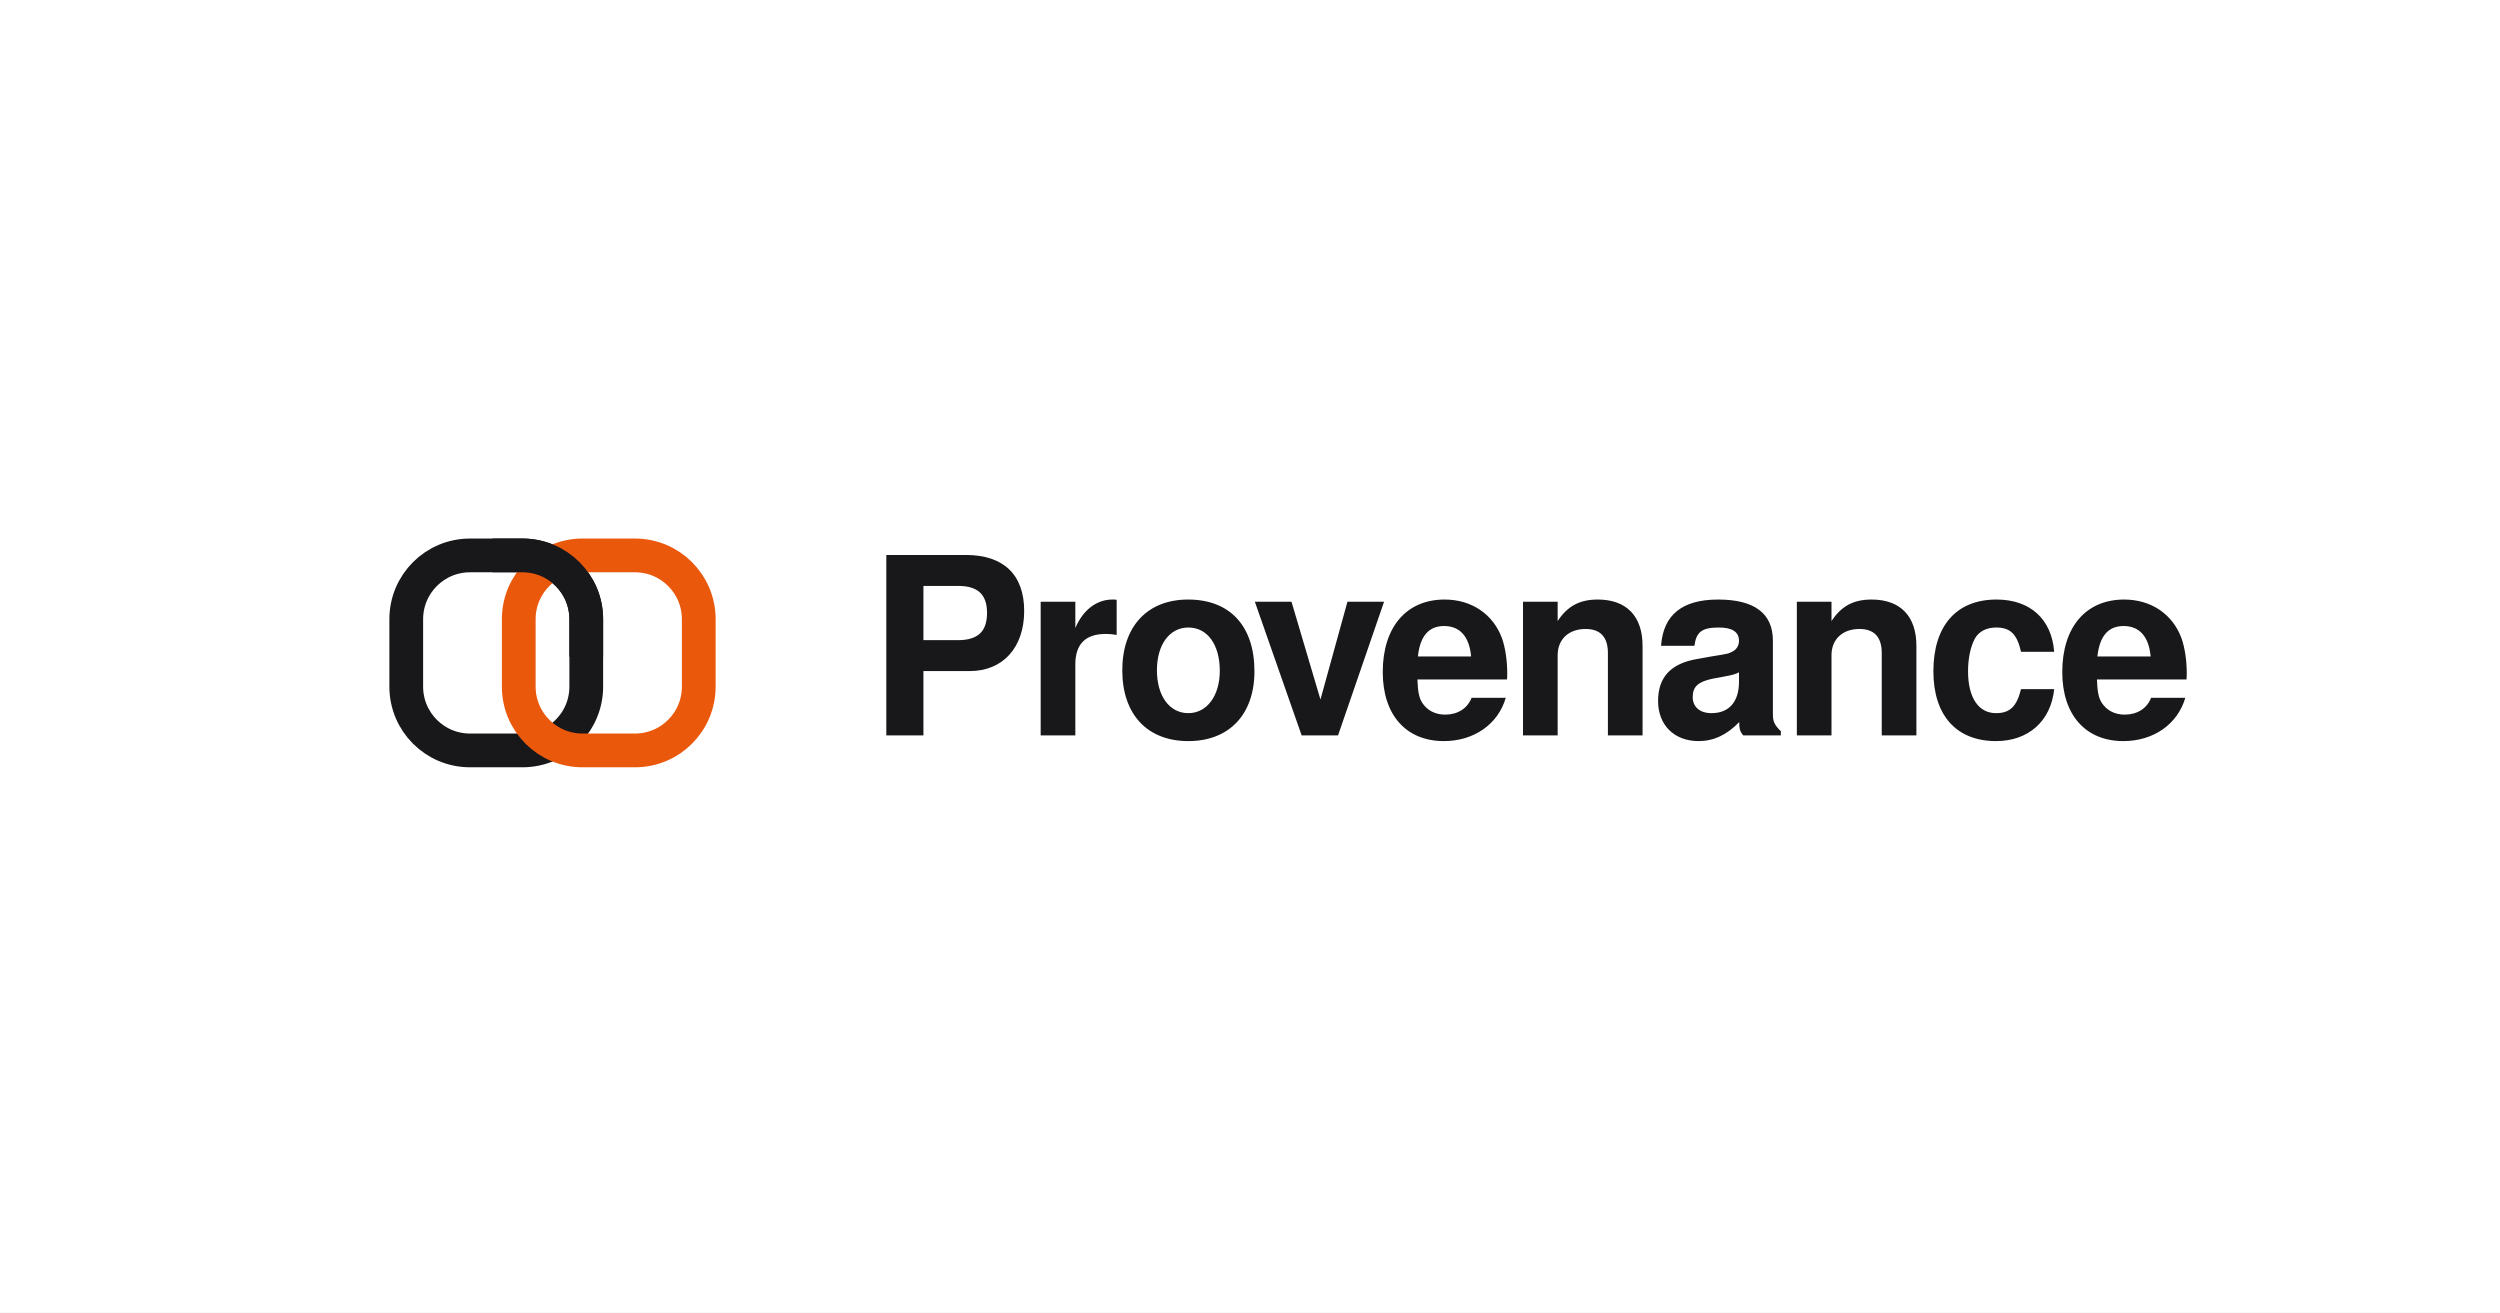
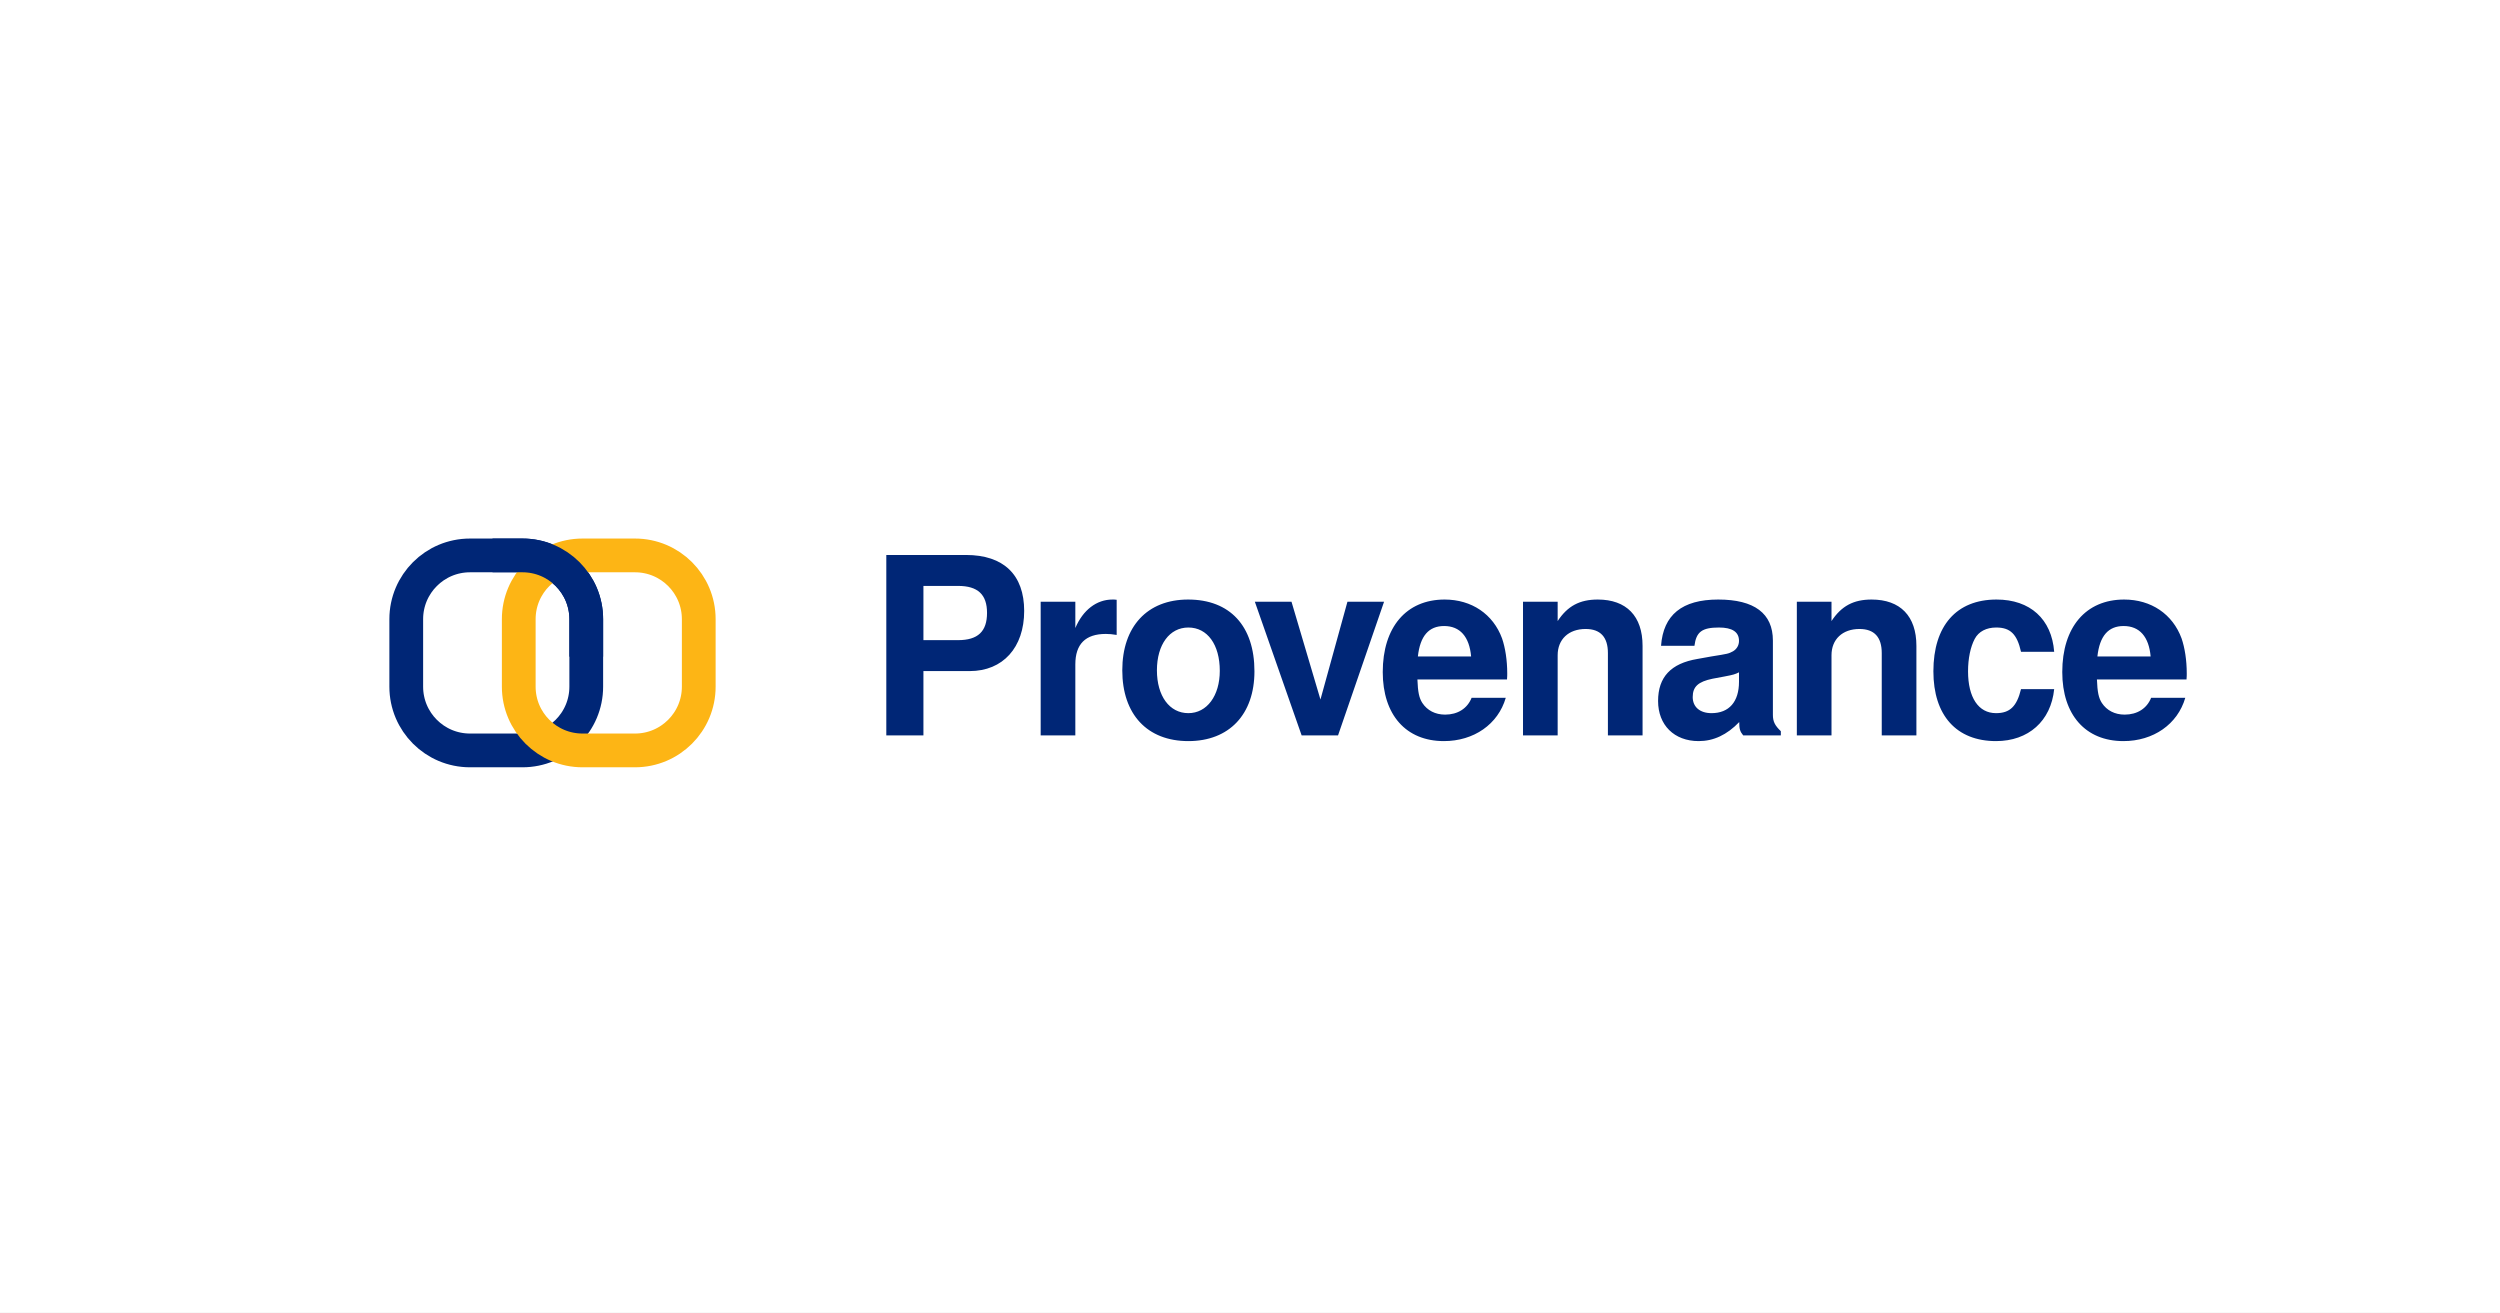
<svg xmlns="http://www.w3.org/2000/svg" viewBox="0 0 1200 630">
  <defs>
    <clipPath id="tc">
      <rect x="96" y="50" width="64" height="78" />
    </clipPath>
  </defs>
  <rect x="0" y="0" width="1200" height="630" fill="#ffffff" />
  <g transform="translate(150,200) scale(0.9)">
    <g>
-       <rect x="50" y="74" width="96" height="104" rx="34" fill="none" stroke="#18181b" stroke-width="18" />
-       <rect x="110" y="74" width="96" height="104" rx="34" fill="none" stroke="#EA580C" stroke-width="18" />
+       <rect x="50" y="74" width="96" height="104" rx="34" fill="none" stroke="#002676" stroke-width="18" />
+       <rect x="110" y="74" width="96" height="104" rx="34" fill="none" stroke="#FDB515" stroke-width="18" />
      <g clip-path="url(#tc)">
-         <rect x="50" y="74" width="96" height="104" rx="34" fill="none" stroke="#18181b" stroke-width="18" />
+         <rect x="50" y="74" width="96" height="104" rx="34" fill="none" stroke="#002676" stroke-width="18" />
      </g>
    </g>
-     <text x="296" y="170" font-family="ui-sans-serif, system-ui, -apple-system, &quot;Segoe UI&quot;, Helvetica, Arial, sans-serif" font-size="132" font-weight="600" letter-spacing="-4" fill="#18181b">Provenance</text>
+     <text x="296" y="170" font-family="ui-sans-serif, system-ui, -apple-system, &quot;Segoe UI&quot;, Helvetica, Arial, sans-serif" font-size="132" font-weight="600" letter-spacing="-4" fill="#002676">Provenance</text>
  </g>
</svg>
